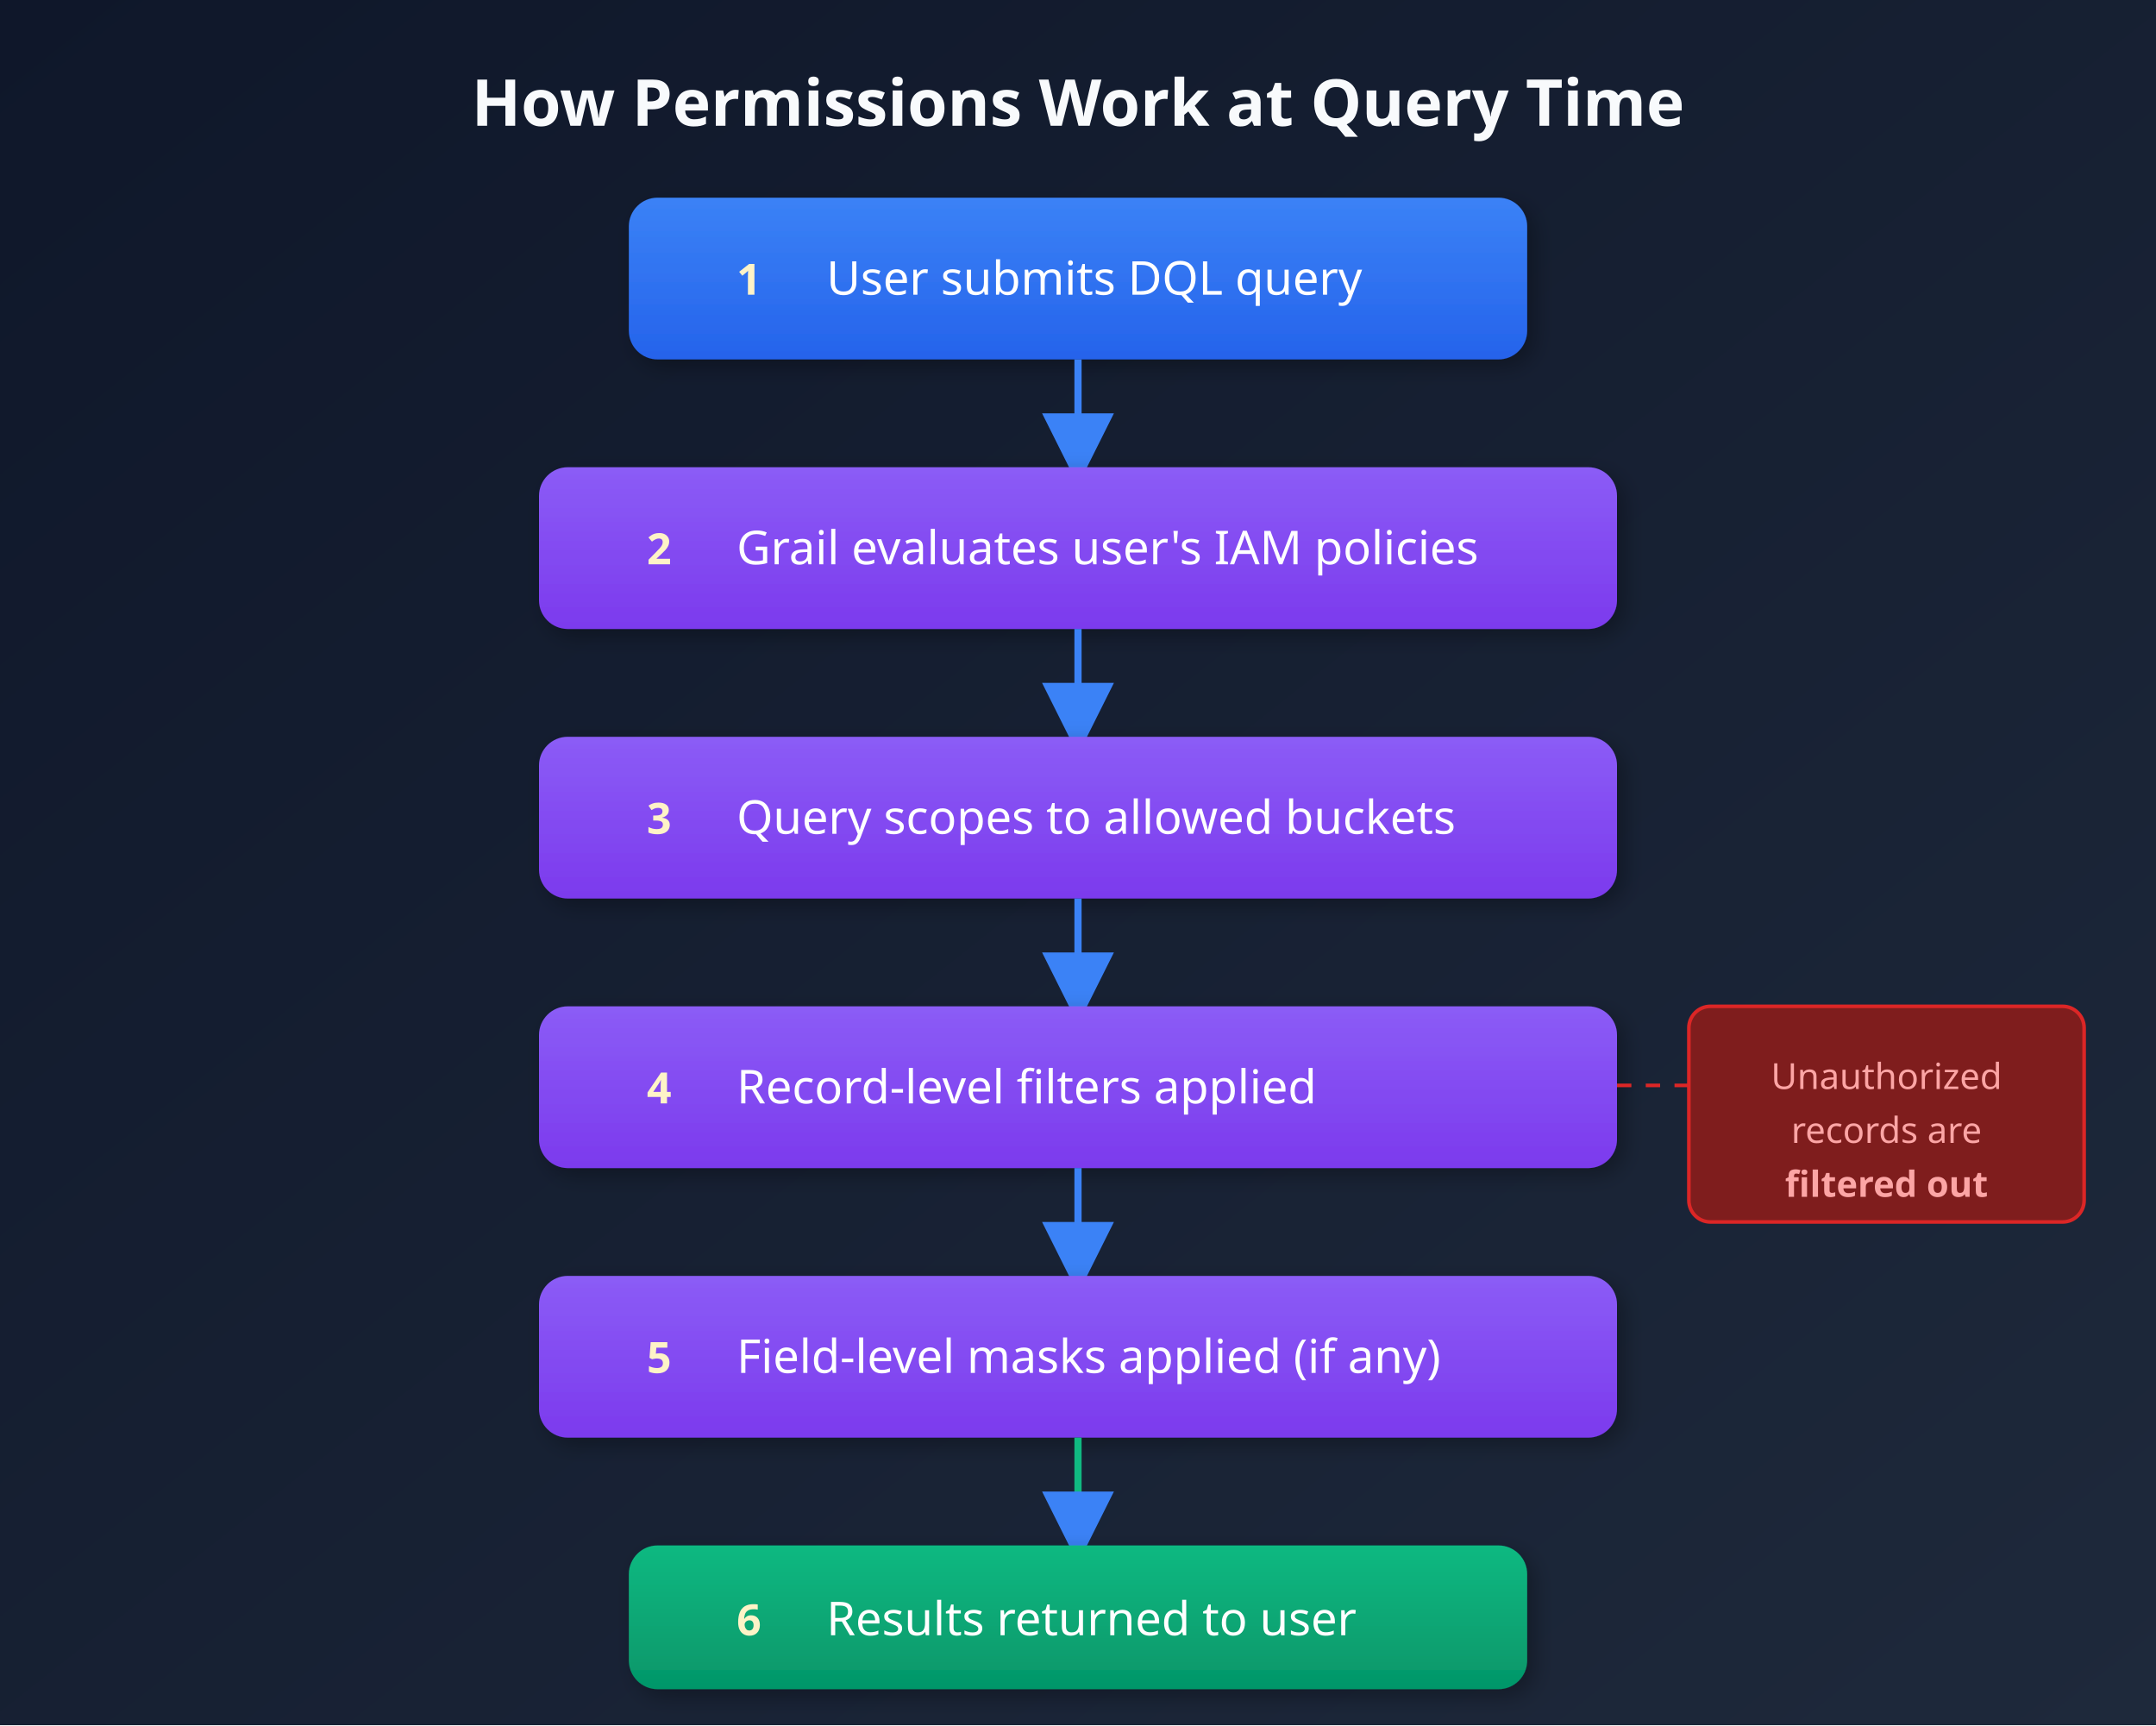
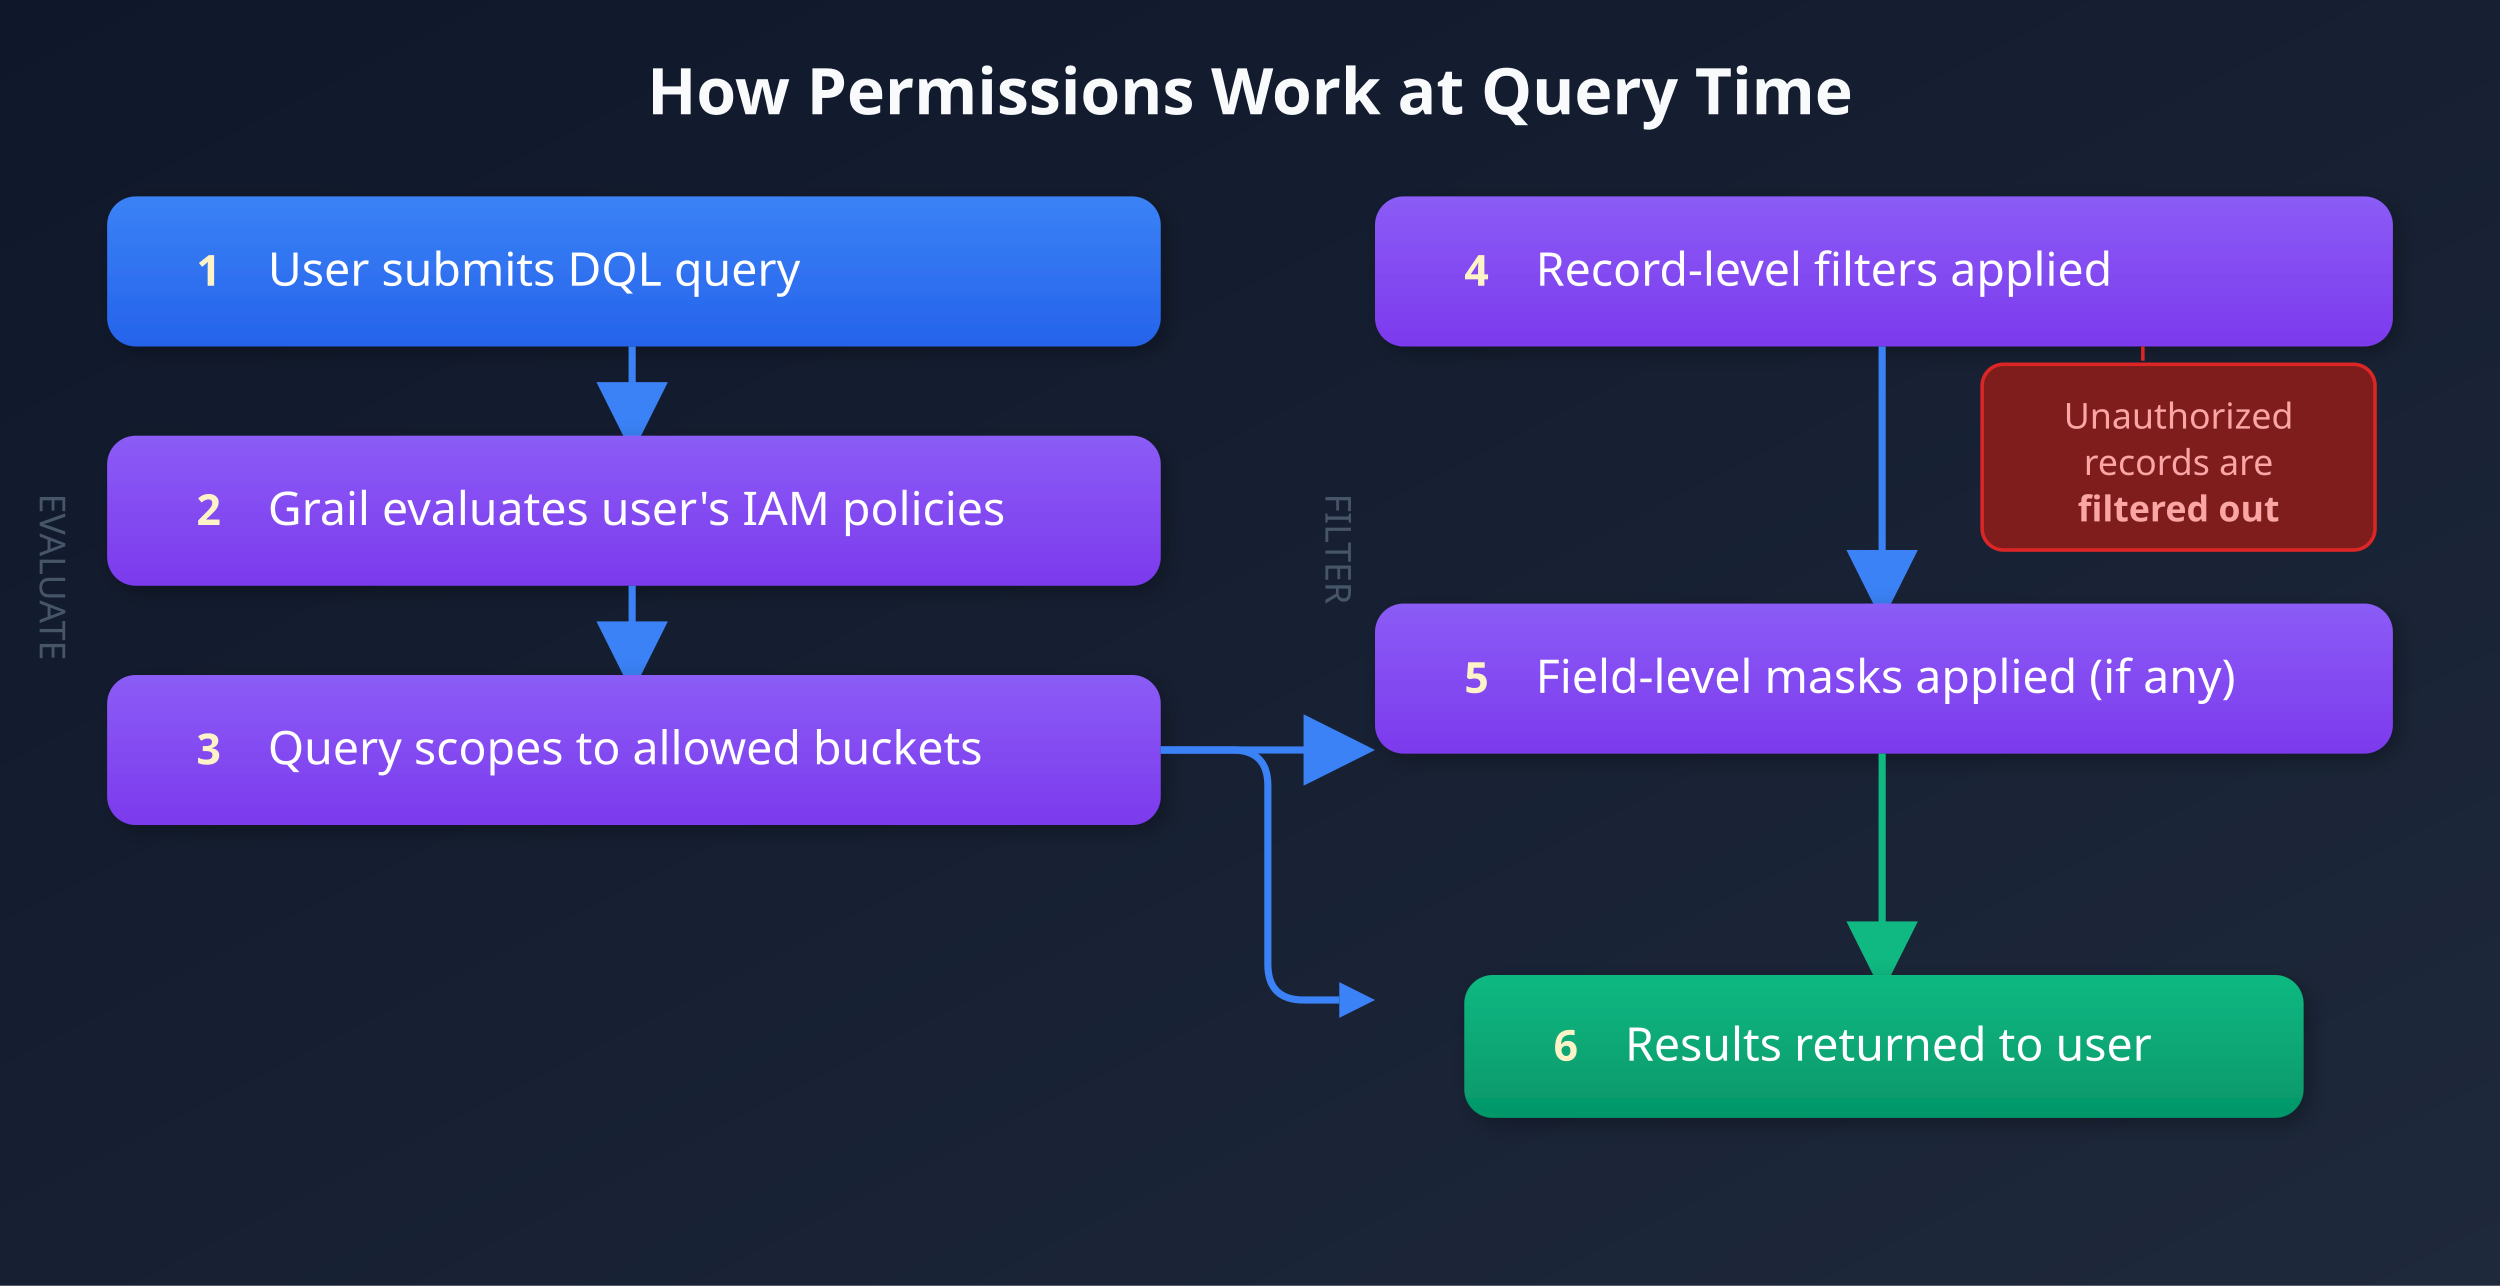
- <svg xmlns="http://www.w3.org/2000/svg" viewBox="0 0 600 480">
+ <svg xmlns="http://www.w3.org/2000/svg" viewBox="0 0 700 360">
  <defs>
    <linearGradient id="bgGrad4" x1="0%" y1="0%" x2="100%" y2="100%">
      <stop offset="0%" style="stop-color:#0f172a" />
      <stop offset="100%" style="stop-color:#1e293b" />
    </linearGradient>
    <linearGradient id="stepGrad" x1="0%" y1="0%" x2="0%" y2="100%">
      <stop offset="0%" style="stop-color:#3b82f6" />
      <stop offset="100%" style="stop-color:#2563eb" />
    </linearGradient>
    <linearGradient id="processGrad" x1="0%" y1="0%" x2="0%" y2="100%">
      <stop offset="0%" style="stop-color:#8b5cf6" />
      <stop offset="100%" style="stop-color:#7c3aed" />
    </linearGradient>
    <linearGradient id="resultGrad" x1="0%" y1="0%" x2="0%" y2="100%">
      <stop offset="0%" style="stop-color:#10b981" />
      <stop offset="100%" style="stop-color:#059669" />
    </linearGradient>
    <filter id="shadow4" x="-20%" y="-20%" width="140%" height="140%">
      <feDropShadow dx="2" dy="2" stdDeviation="3" flood-opacity="0.3" />
    </filter>
    <marker id="arrowBlue" markerWidth="10" markerHeight="10" refX="5" refY="5" orient="auto">
      <path d="M0,0 L10,5 L0,10 Z" fill="#3b82f6" />
    </marker>
+     <marker id="arrowGreen" markerWidth="10" markerHeight="10" refX="5" refY="5" orient="auto">
+       <path d="M0,0 L10,5 L0,10 Z" fill="#10b981" />
+     </marker>
  </defs>
  <rect width="100%" height="100%" fill="url(#bgGrad4)" />
-   <text x="300" y="35" text-anchor="middle" fill="#f8fafc" font-family="system-ui, sans-serif" font-size="18" font-weight="600">How Permissions Work at Query Time</text>
-   <rect x="175" y="55" width="250" height="45" rx="8" fill="url(#stepGrad)" filter="url(#shadow4)" />
-   <text x="205" y="82" fill="#fef3c7" font-family="system-ui, sans-serif" font-size="12" font-weight="bold">1</text>
-   <text x="230" y="82" fill="white" font-family="system-ui, sans-serif" font-size="13">User submits DQL query</text>
-   <line x1="300" y1="100" x2="300" y2="125" stroke="#3b82f6" stroke-width="2" marker-end="url(#arrowBlue)" />
-   <rect x="150" y="130" width="300" height="45" rx="8" fill="url(#processGrad)" filter="url(#shadow4)" />
-   <text x="180" y="157" fill="#fef3c7" font-family="system-ui, sans-serif" font-size="12" font-weight="bold">2</text>
-   <text x="205" y="157" fill="white" font-family="system-ui, sans-serif" font-size="13">Grail evaluates user's IAM policies</text>
-   <line x1="300" y1="175" x2="300" y2="200" stroke="#3b82f6" stroke-width="2" marker-end="url(#arrowBlue)" />
-   <rect x="150" y="205" width="300" height="45" rx="8" fill="url(#processGrad)" filter="url(#shadow4)" />
-   <text x="180" y="232" fill="#fef3c7" font-family="system-ui, sans-serif" font-size="12" font-weight="bold">3</text>
-   <text x="205" y="232" fill="white" font-family="system-ui, sans-serif" font-size="13">Query scopes to allowed buckets</text>
-   <line x1="300" y1="250" x2="300" y2="275" stroke="#3b82f6" stroke-width="2" marker-end="url(#arrowBlue)" />
-   <rect x="150" y="280" width="300" height="45" rx="8" fill="url(#processGrad)" filter="url(#shadow4)" />
-   <text x="180" y="307" fill="#fef3c7" font-family="system-ui, sans-serif" font-size="12" font-weight="bold">4</text>
-   <text x="205" y="307" fill="white" font-family="system-ui, sans-serif" font-size="13">Record-level filters applied</text>
-   <line x1="300" y1="325" x2="300" y2="350" stroke="#3b82f6" stroke-width="2" marker-end="url(#arrowBlue)" />
-   <rect x="150" y="355" width="300" height="45" rx="8" fill="url(#processGrad)" filter="url(#shadow4)" />
-   <text x="180" y="382" fill="#fef3c7" font-family="system-ui, sans-serif" font-size="12" font-weight="bold">5</text>
-   <text x="205" y="382" fill="white" font-family="system-ui, sans-serif" font-size="13">Field-level masks applied (if any)</text>
-   <line x1="300" y1="400" x2="300" y2="425" stroke="#10b981" stroke-width="2" marker-end="url(#arrowBlue)" />
-   <rect x="175" y="430" width="250" height="40" rx="8" fill="url(#resultGrad)" filter="url(#shadow4)" />
-   <text x="205" y="455" fill="#fef3c7" font-family="system-ui, sans-serif" font-size="12" font-weight="bold">6</text>
-   <text x="230" y="455" fill="white" font-family="system-ui, sans-serif" font-size="13">Results returned to user</text>
-   <rect x="470" y="280" width="110" height="60" rx="6" fill="#7f1d1d" stroke="#dc2626" stroke-width="1" />
-   <text x="525" y="303" text-anchor="middle" fill="#fca5a5" font-family="system-ui, sans-serif" font-size="10">Unauthorized</text>
-   <text x="525" y="318" text-anchor="middle" fill="#fca5a5" font-family="system-ui, sans-serif" font-size="10">records are</text>
-   <text x="525" y="333" text-anchor="middle" fill="#fca5a5" font-family="system-ui, sans-serif" font-size="10" font-weight="bold">filtered out</text>
-   <line x1="450" y1="302" x2="470" y2="302" stroke="#dc2626" stroke-width="1" stroke-dasharray="4" />
+   <text x="350" y="32" text-anchor="middle" fill="#f8fafc" font-family="system-ui, sans-serif" font-size="18" font-weight="600">How Permissions Work at Query Time</text>
+   <rect x="30" y="55" width="295" height="42" rx="8" fill="url(#stepGrad)" filter="url(#shadow4)" />
+   <text x="55" y="80" fill="#fef3c7" font-family="system-ui, sans-serif" font-size="12" font-weight="bold">1</text>
+   <text x="75" y="80" fill="white" font-family="system-ui, sans-serif" font-size="13">User submits DQL query</text>
+   <line x1="177" y1="97" x2="177" y2="117" stroke="#3b82f6" stroke-width="2" marker-end="url(#arrowBlue)" />
+   <rect x="30" y="122" width="295" height="42" rx="8" fill="url(#processGrad)" filter="url(#shadow4)" />
+   <text x="55" y="147" fill="#fef3c7" font-family="system-ui, sans-serif" font-size="12" font-weight="bold">2</text>
+   <text x="75" y="147" fill="white" font-family="system-ui, sans-serif" font-size="13">Grail evaluates user's IAM policies</text>
+   <line x1="177" y1="164" x2="177" y2="184" stroke="#3b82f6" stroke-width="2" marker-end="url(#arrowBlue)" />
+   <rect x="30" y="189" width="295" height="42" rx="8" fill="url(#processGrad)" filter="url(#shadow4)" />
+   <text x="55" y="214" fill="#fef3c7" font-family="system-ui, sans-serif" font-size="12" font-weight="bold">3</text>
+   <text x="75" y="214" fill="white" font-family="system-ui, sans-serif" font-size="13">Query scopes to allowed buckets</text>
+   <line x1="325" y1="210" x2="375" y2="210" stroke="#3b82f6" stroke-width="2" marker-end="url(#arrowBlue)" />
+   <path d="M325,210 L345,210 Q355,210 355,220 L355,270 Q355,280 365,280 L375,280" stroke="#3b82f6" stroke-width="2" fill="none" />
+   <polygon points="375,275 375,285 385,280" fill="#3b82f6" />
+   <rect x="385" y="55" width="285" height="42" rx="8" fill="url(#processGrad)" filter="url(#shadow4)" />
+   <text x="410" y="80" fill="#fef3c7" font-family="system-ui, sans-serif" font-size="12" font-weight="bold">4</text>
+   <text x="430" y="80" fill="white" font-family="system-ui, sans-serif" font-size="13">Record-level filters applied</text>
+   <rect x="555" y="102" width="110" height="52" rx="6" fill="#7f1d1d" stroke="#dc2626" stroke-width="1" />
+   <text x="610" y="120" text-anchor="middle" fill="#fca5a5" font-family="system-ui, sans-serif" font-size="10">Unauthorized</text>
+   <text x="610" y="133" text-anchor="middle" fill="#fca5a5" font-family="system-ui, sans-serif" font-size="10">records are</text>
+   <text x="610" y="146" text-anchor="middle" fill="#fca5a5" font-family="system-ui, sans-serif" font-size="10" font-weight="bold">filtered out</text>
+   <line x1="600" y1="97" x2="600" y2="102" stroke="#dc2626" stroke-width="1" stroke-dasharray="4" />
+   <line x1="527" y1="97" x2="527" y2="164" stroke="#3b82f6" stroke-width="2" marker-end="url(#arrowBlue)" />
+   <rect x="385" y="169" width="285" height="42" rx="8" fill="url(#processGrad)" filter="url(#shadow4)" />
+   <text x="410" y="194" fill="#fef3c7" font-family="system-ui, sans-serif" font-size="12" font-weight="bold">5</text>
+   <text x="430" y="194" fill="white" font-family="system-ui, sans-serif" font-size="13">Field-level masks applied (if any)</text>
+   <line x1="527" y1="211" x2="527" y2="268" stroke="#10b981" stroke-width="2" marker-end="url(#arrowGreen)" />
+   <rect x="410" y="273" width="235" height="40" rx="8" fill="url(#resultGrad)" filter="url(#shadow4)" />
+   <text x="435" y="297" fill="#fef3c7" font-family="system-ui, sans-serif" font-size="12" font-weight="bold">6</text>
+   <text x="455" y="297" fill="white" font-family="system-ui, sans-serif" font-size="13">Results returned to user</text>
+   <text x="15" y="145" fill="#475569" font-family="system-ui, sans-serif" font-size="10" writing-mode="tb" text-anchor="middle">EVALUATE</text>
+   <text x="375" y="145" fill="#475569" font-family="system-ui, sans-serif" font-size="10" writing-mode="tb" text-anchor="middle">FILTER</text>
</svg>
